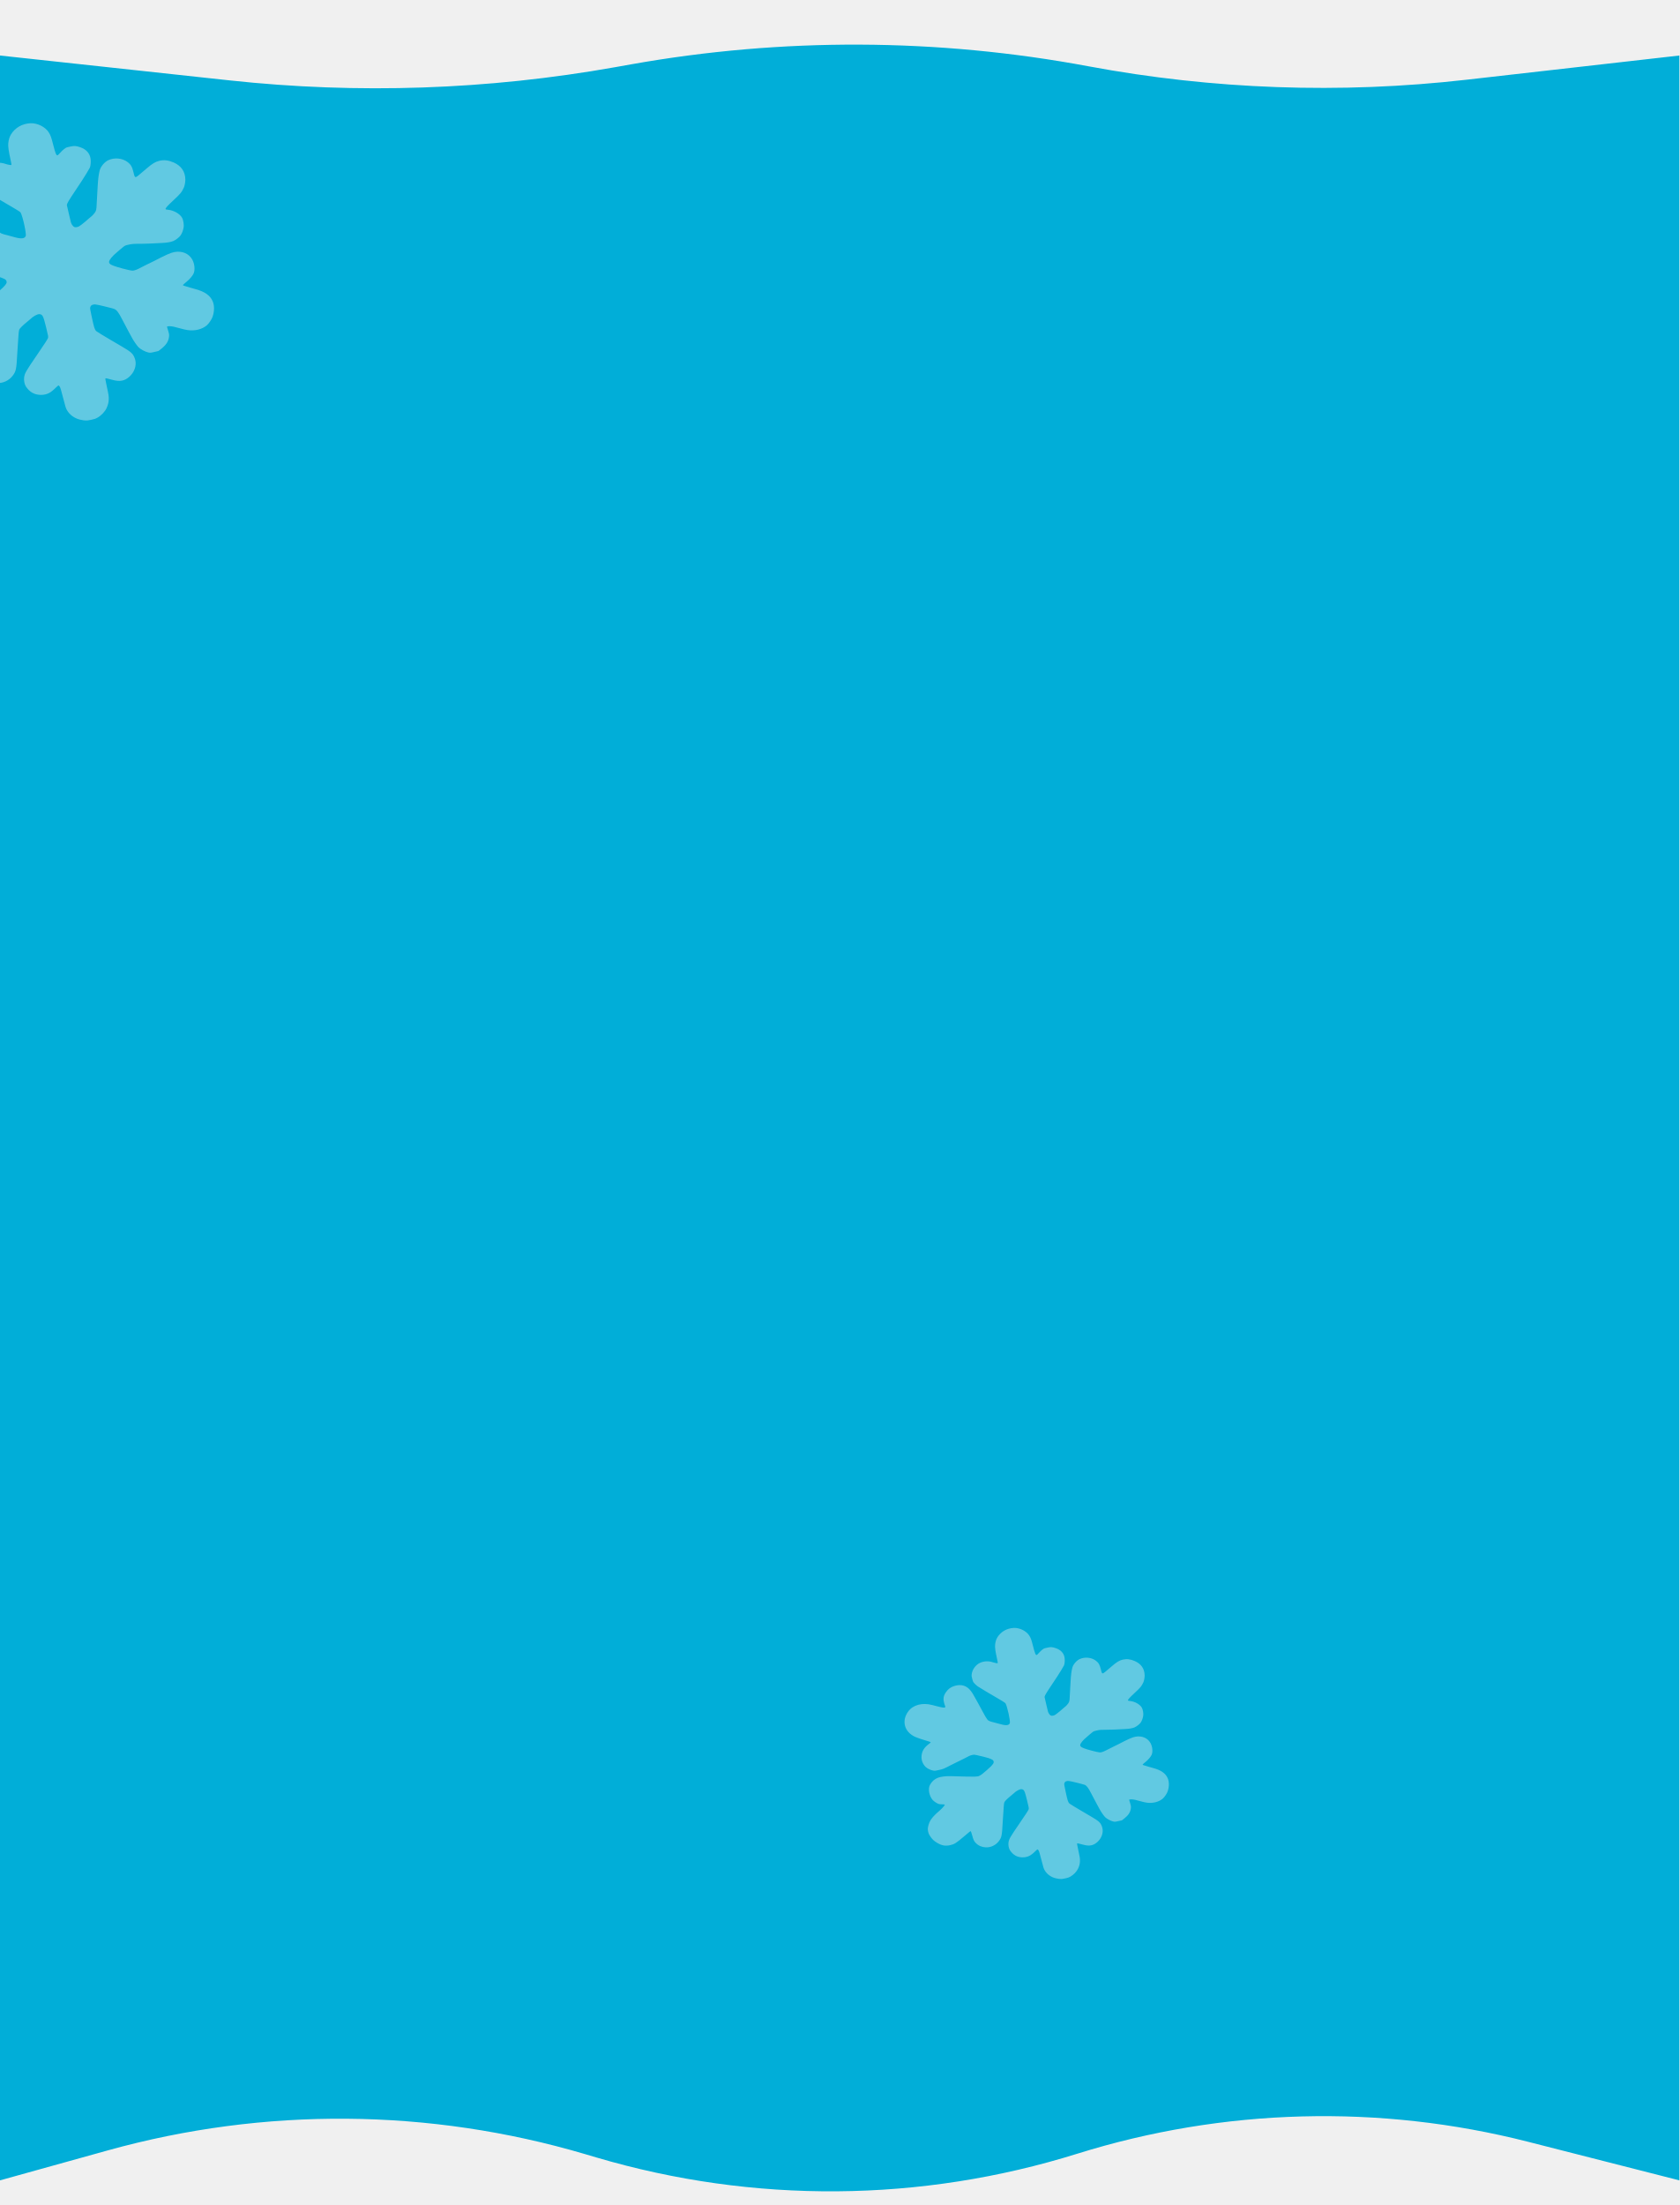
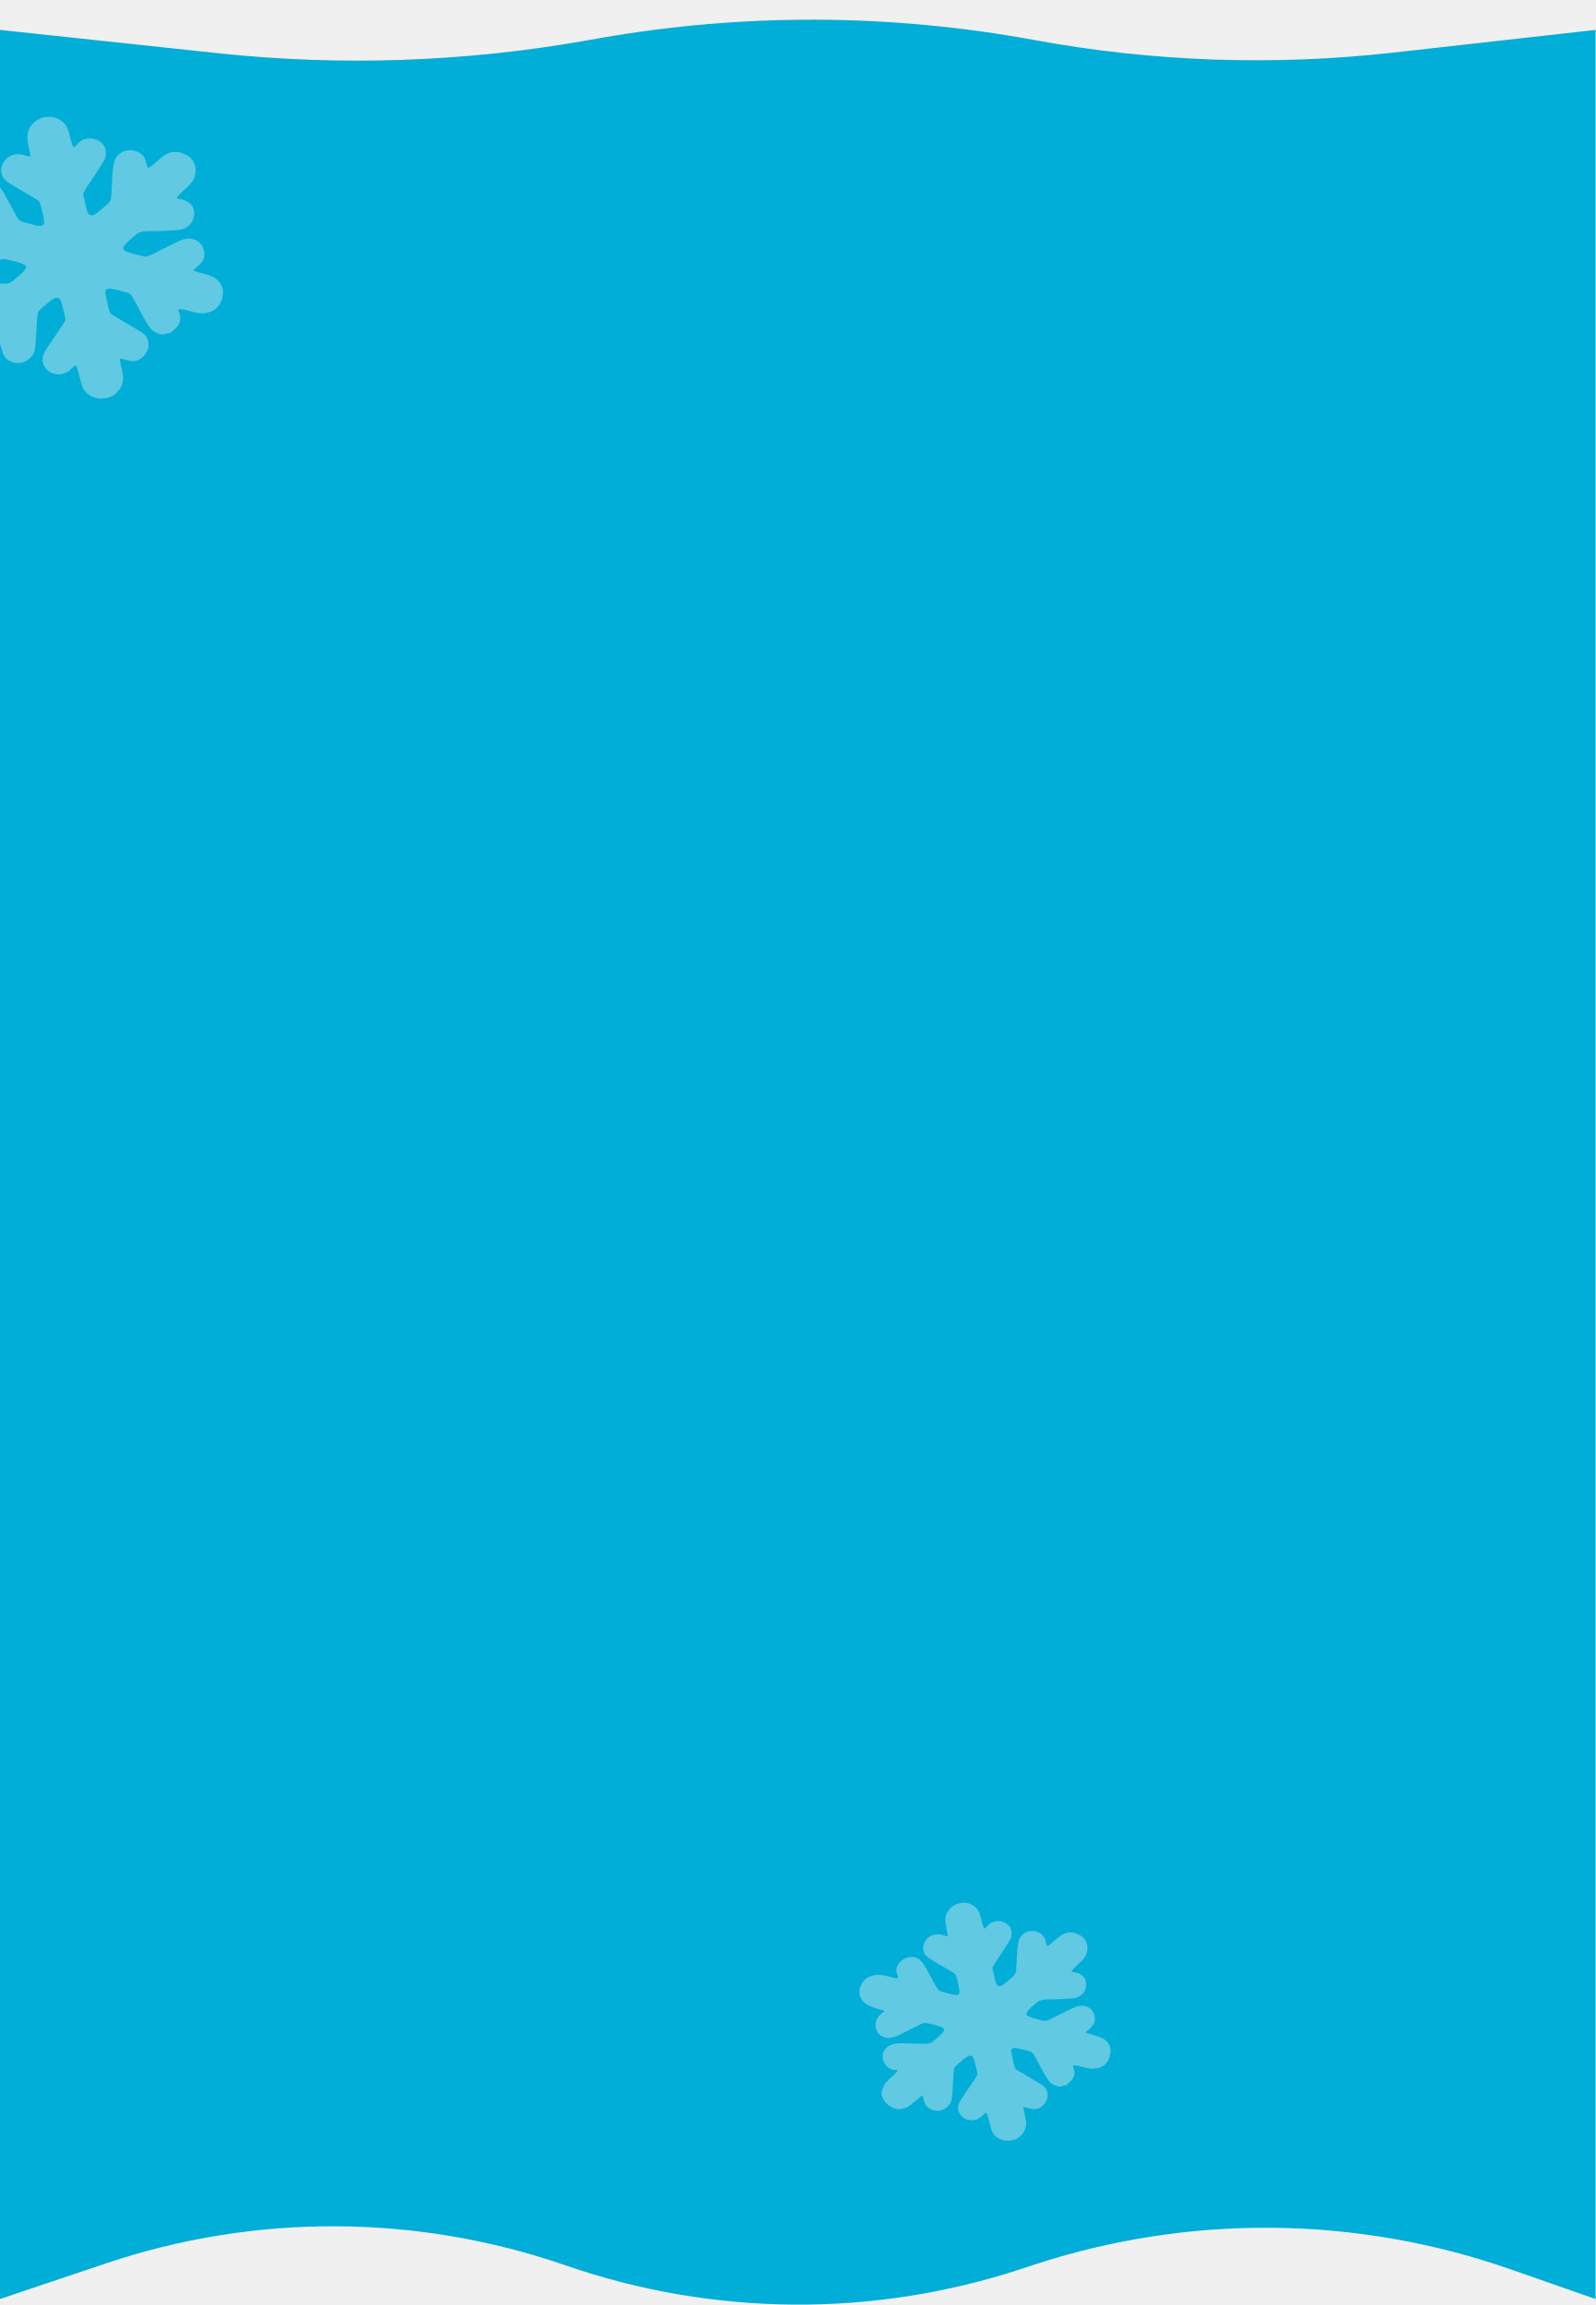
- <svg xmlns="http://www.w3.org/2000/svg" width="569" height="747" viewBox="0 0 569 747" fill="none">
-   <path d="M569 738.654V18.808L496.812 27.016C454.136 31.868 410.975 30.329 368.753 22.45C317.558 12.895 265.058 12.676 213.785 21.804L208.413 22.76C165.282 30.438 121.279 31.941 77.725 27.225L0 18.809V738.654L36.562 728.49C89.517 713.768 145.542 714.212 198.257 729.77L202.12 730.91C255.334 746.616 312.014 746.172 364.976 729.634C414.539 714.158 467.428 712.756 517.743 725.585L569 738.654Z" fill="#01AED8" />
-   <mask id="mask0_2143_3283" style="mask-type:alpha" maskUnits="userSpaceOnUse" x="306" y="551" width="91" height="86">
-     <path d="M359.772 636.56C359.077 636.579 358.436 636.5 357.636 636.301C356.057 635.907 354.718 634.924 353.966 633.618C353.615 633.015 353.543 632.781 352.856 630.113C352.283 627.869 352.071 627.183 351.895 626.895C351.765 626.691 351.605 626.52 351.548 626.516C351.48 626.505 351.142 626.78 350.801 627.125C350.45 627.464 350.16 627.745 350.142 627.749C350.124 627.753 349.936 627.908 349.733 628.083C348.83 628.866 347.655 629.27 346.352 629.229C344.559 629.168 343.263 628.417 342.195 626.828C341.813 626.25 341.574 625.069 341.69 624.266C341.864 623.018 342.143 622.523 345.383 617.792C347.546 614.635 348.436 613.26 348.518 612.965C348.622 612.561 348.616 612.494 347.994 609.949C347.184 606.619 346.978 606.199 346.068 606.129C345.462 606.085 344.229 606.77 343.396 607.614C343.289 607.716 342.852 608.091 342.417 608.432C341.315 609.32 340.434 610.201 340.285 610.572C340.212 610.744 340.128 611.358 340.091 611.937C339.979 613.784 339.905 614.897 339.844 615.619C339.811 616.006 339.752 616.857 339.722 617.503C339.489 621.907 339.369 622.486 338.43 623.726C337.393 625.109 335.679 625.929 333.991 625.836C332.644 625.77 331.508 625.276 330.613 624.365C330.019 623.756 329.805 623.304 329.401 621.807C329.178 620.986 328.986 620.425 328.911 620.381C328.782 620.307 328.782 620.307 326.541 622.213C323.964 624.402 323.335 624.794 321.932 625.095C320.309 625.453 319.096 625.236 317.517 624.307C316.433 623.672 315.812 623.07 315.087 621.965C314.719 621.409 314.618 621.164 314.482 620.565C314.298 619.752 314.319 619.35 314.575 618.342C314.922 616.995 315.556 616.014 317.028 614.575C317.247 614.353 317.448 614.169 317.475 614.163C317.501 614.157 317.945 613.772 318.462 613.301C319.504 612.349 320.249 611.446 320.078 611.347C320.022 611.308 319.633 611.275 319.221 611.264C318.811 611.262 318.284 611.2 318.057 611.139C317.519 610.985 316.425 610.266 316.012 609.798C314.821 608.444 314.377 606.032 315.074 604.709C315.685 603.543 316.637 602.689 317.787 602.256C318.723 601.906 320.386 601.685 321.716 601.721C322.232 601.734 322.802 601.743 322.977 601.737C323.153 601.732 323.556 601.745 323.869 601.769C324.436 601.804 325.635 601.835 326.867 601.85C327.229 601.846 327.922 601.862 328.409 601.872C329.796 601.912 330.96 601.873 331.359 601.783C331.775 601.689 332.621 601.187 333.081 600.754C333.25 600.595 333.414 600.454 333.44 600.448C333.529 600.428 334.94 599.177 335.621 598.522C335.966 598.193 336.348 597.744 336.491 597.513C336.696 597.182 336.723 597.055 336.652 596.743C336.587 596.455 336.504 596.336 336.242 596.162C335.934 595.956 334.597 595.438 334.447 595.472C334.411 595.48 334.303 595.453 334.217 595.403C334.06 595.327 332.985 595.061 330.963 594.603C330.1 594.41 330.006 594.405 329.35 594.554C328.96 594.642 328.495 594.808 328.288 594.924C328.084 595.048 327.566 595.311 327.139 595.52C326.711 595.73 326.075 596.046 325.732 596.219C325.391 596.399 324.637 596.769 324.057 597.047C323.478 597.325 322.723 597.694 322.382 597.875C319.673 599.274 319.673 599.274 318.213 599.613C316.904 599.918 316.814 599.929 316.225 599.838C315.394 599.707 314.258 599.17 313.695 598.658C312.636 597.681 312.092 596.224 312.241 594.783C312.407 593.131 313.157 591.96 314.826 590.736C315.129 590.512 315.359 590.296 315.346 590.238C315.333 590.181 315.116 590.083 314.858 590.012C313.609 589.681 310.729 588.719 310.042 588.4C308.233 587.566 306.972 586.15 306.606 584.533C306.238 582.906 306.606 581.364 307.709 579.819C309.339 577.56 312.517 576.711 315.941 577.645C316.347 577.752 316.931 577.905 317.227 577.976C317.524 578.055 318.126 578.204 318.558 578.305C318.993 578.414 319.533 578.498 319.766 578.498C320.332 578.49 320.391 578.382 320.169 577.811C319.914 577.178 319.697 576.217 319.685 575.632C319.665 574.843 319.917 574.103 320.501 573.272C321.252 572.187 322.123 571.549 323.367 571.164C325.693 570.456 327.574 571.032 328.971 572.883C329.449 573.517 329.558 573.708 330.37 575.156C330.61 575.603 331.034 576.362 331.31 576.843C332.126 578.307 332.714 579.383 333.047 580.033C333.551 581.024 334.17 582.075 334.521 582.514C334.888 582.983 335.239 583.137 336.777 583.514C337.269 583.627 338.024 583.836 338.464 583.97C340.74 584.646 341.799 584.596 342.144 583.775C342.401 583.139 341.272 577.99 340.659 577.006C340.561 576.864 339.732 576.327 338.416 575.571C336.019 574.197 331.647 571.586 331.254 571.287C330.771 570.922 330.5 570.672 330.078 570.206C329.692 569.776 329.652 569.681 329.412 568.786C329.185 567.948 329.167 567.745 329.229 567.195C329.398 565.638 330.568 564.018 331.999 563.348C333.354 562.713 334.948 562.638 336.354 563.131C336.923 563.339 337.962 563.527 338.055 563.445C338.101 563.4 338.004 562.809 337.794 561.881C337.258 559.473 337.067 558.092 337.157 557.216C337.271 556.155 337.53 555.327 337.948 554.663C339.152 552.742 341.166 551.604 343.527 551.501C345.474 551.423 347.685 552.511 348.691 554.036C349.249 554.894 349.435 555.387 350.036 557.755C350.631 560.098 350.901 560.753 351.246 560.675C351.344 560.653 351.681 560.335 351.983 559.982C352.285 559.629 352.806 559.131 353.132 558.884C353.718 558.432 353.736 558.428 354.792 558.198C356.032 557.917 356.485 557.944 357.684 558.346C359.436 558.925 360.488 560.077 360.702 561.643C360.828 562.487 360.729 563.692 360.499 564.201C360.354 564.545 358.866 566.98 358.281 567.855C355.647 571.766 354.222 573.988 354.081 574.391L353.912 574.879L354.515 577.505C355.099 580.084 355.121 580.139 355.451 580.608C355.881 581.236 356.188 581.357 356.87 581.202C357.293 581.098 357.502 580.99 358.127 580.503C358.54 580.185 359.05 579.768 359.261 579.59C359.48 579.403 359.9 579.04 360.194 578.775C360.499 578.516 360.913 578.163 361.126 577.994C361.328 577.819 361.685 577.419 361.91 577.1C362.346 576.475 362.385 576.276 362.465 574.41C362.481 573.984 362.524 573.309 362.548 572.924C362.599 572.161 362.648 571.226 362.736 569.6C362.835 567.61 363.034 566.019 363.33 564.942C363.633 563.855 364.728 562.562 365.773 562.075C367.542 561.252 369.778 561.463 371.281 562.59C372.247 563.321 372.616 563.963 373.003 565.593C373.265 566.708 373.37 566.926 373.634 566.901C373.899 566.875 374.27 566.584 376.779 564.419C378.359 563.051 379.237 562.525 380.384 562.248C381.755 561.929 382.98 562.074 384.498 562.732C386.649 563.679 387.782 565.313 387.828 567.573C387.837 568.27 387.643 569.385 387.417 569.868C386.753 571.296 386.513 571.592 384.421 573.542C382.629 575.208 382.065 575.845 382.183 576.077C382.219 576.155 382.497 576.231 382.875 576.257C384.473 576.405 386.222 577.382 386.865 578.497C387.259 579.167 387.484 580.575 387.322 581.381C387.162 582.237 386.868 582.994 386.492 583.554C386.116 584.114 385.126 584.882 384.371 585.208C383.736 585.49 382.453 585.703 381.224 585.748C380.715 585.76 379.915 585.803 379.439 585.841C378.964 585.88 378.236 585.915 377.828 585.921C377.417 585.919 376.901 585.941 376.672 585.958C376.445 585.984 375.778 585.997 375.19 585.991C373.084 585.985 372.571 586.023 371.57 586.25C370.66 586.464 370.566 586.503 370.081 586.871C369.794 587.083 369.34 587.462 369.062 587.715C368.784 587.968 368.388 588.317 368.168 588.496C366.924 589.503 365.993 590.654 366 591.179C366 591.508 366.096 591.641 366.505 591.929C367.011 592.272 369.184 592.945 371.451 593.46C372.56 593.709 372.702 593.72 373.216 593.604C373.526 593.534 374.059 593.336 374.399 593.155C376.685 591.981 377.153 591.746 377.569 591.566C377.823 591.456 378.394 591.18 378.827 590.953C382.232 589.172 383.68 588.533 384.71 588.352C386.911 587.957 388.859 588.786 389.819 590.52C390.468 591.702 390.643 593.381 390.226 594.416C389.945 595.11 389.101 596.112 388.119 596.913C387.027 597.808 386.997 597.841 387.373 597.98C387.527 598.04 387.817 598.13 388.004 598.174C388.192 598.226 388.711 598.377 389.152 598.518C389.592 598.652 390.33 598.865 390.794 598.984C393.405 599.697 394.925 600.777 395.639 602.412C396.163 603.614 396.17 605.21 395.648 606.813C395.404 607.584 394.547 608.858 393.927 609.369C392.547 610.511 390.424 611.008 388.374 610.669C387.947 610.593 387.548 610.519 387.486 610.49C387.432 610.459 386.939 610.338 386.398 610.21C385.859 610.09 385.303 609.94 385.163 609.894C384.546 609.679 383.392 609.518 382.981 609.593C382.55 609.665 382.55 609.665 382.624 609.907C383.244 611.951 383.233 611.902 383.145 612.664C382.977 613.98 382.283 615.026 380.791 616.167L380.134 616.679L378.982 616.939C377.841 617.206 377.824 617.21 377.149 617.069C376.368 616.909 374.936 616.137 374.434 615.603C373.893 615.026 373.008 613.75 372.487 612.763C372.208 612.23 371.812 611.508 371.61 611.148C371.168 610.35 370.441 608.987 369.736 607.601C368.732 605.635 368.191 604.929 367.472 604.634C367.286 604.555 366.651 604.38 366.051 604.239C365.46 604.097 364.81 603.942 364.62 603.881C364.429 603.821 363.751 603.663 363.116 603.531C362.148 603.327 361.881 603.301 361.483 603.391C360.967 603.499 360.766 603.683 360.601 604.186C360.525 604.428 360.601 604.843 361.093 607.14C361.699 609.981 361.884 610.553 362.348 611C362.481 611.134 364.468 612.342 366.743 613.674C371.679 616.555 372.006 616.766 372.668 617.513C373.019 617.909 373.362 618.643 373.522 619.349C373.875 620.953 373.196 622.807 371.799 624.039C370.444 625.252 369.077 625.509 367.032 624.945C365.621 624.556 365.073 624.439 364.967 624.506C364.886 624.559 364.967 625.041 365.335 626.745C365.874 629.213 365.945 629.646 365.901 630.606C365.875 631.397 365.677 632.167 365.29 633.006C364.822 634.027 363.747 635.159 362.679 635.747C362.133 636.051 361.875 636.144 360.996 636.335C360.427 636.455 359.875 636.563 359.772 636.56Z" fill="#8A8F92" />
-   </mask>
-   <g mask="url(#mask0_2143_3283)">
-     <rect x="274" y="556" width="217.226" height="187.369" transform="rotate(-12.7534 274 556)" fill="#61C9E2" />
+ <svg xmlns="http://www.w3.org/2000/svg" width="569" height="822" viewBox="0 0 569 822" fill="none">
+   <g clip-path="url(#clip0_4016_1062)">
+     <path d="M569 819.871V10.665L496.796 18.765C454.124 23.553 410.981 22.034 368.752 14.257C317.547 4.828 265.07 4.612 213.79 13.62L208.414 14.564C165.277 22.141 121.29 23.624 77.74 18.971L0 10.665V819.871L37.727 807.181C90.981 789.267 148.672 789.518 201.768 807.893C254.444 826.123 311.655 826.518 364.577 809.017L368.109 807.849C423.597 789.499 483.595 790.009 538.763 809.299L569 819.871Z" fill="#01AED8" />
+     <mask id="mask0_4016_1062" style="mask-type:alpha" maskUnits="userSpaceOnUse" x="306" y="678" width="91" height="86">
+       <path d="M359.797 763.462C359.103 763.481 358.461 763.401 357.662 763.202C356.084 762.808 354.744 761.826 353.991 760.521C353.641 759.919 353.569 759.686 352.88 757.022C352.305 754.782 352.094 754.097 351.917 753.809C351.787 753.606 351.627 753.435 351.57 753.43C351.502 753.42 351.165 753.694 350.824 754.038C350.473 754.376 350.183 754.657 350.165 754.661C350.148 754.665 349.959 754.819 349.757 754.994C348.855 755.775 347.681 756.177 346.378 756.135C344.586 756.073 343.29 755.323 342.222 753.736C341.839 753.158 341.599 751.98 341.715 751.178C341.888 749.933 342.166 749.439 345.402 744.719C347.562 741.569 348.45 740.196 348.532 739.902C348.636 739.499 348.63 739.432 348.006 736.892C347.195 733.567 346.988 733.148 346.078 733.077C345.473 733.033 344.241 733.715 343.409 734.558C343.302 734.66 342.866 735.034 342.431 735.373C341.33 736.259 340.45 737.138 340.301 737.508C340.229 737.68 340.145 738.293 340.108 738.87C339.997 740.714 339.924 741.825 339.864 742.545C339.831 742.932 339.773 743.781 339.743 744.426C339.513 748.821 339.394 749.4 338.456 750.637C337.42 752.017 335.707 752.834 334.02 752.74C332.674 752.673 331.538 752.179 330.643 751.269C330.049 750.662 329.834 750.21 329.43 748.715C329.206 747.895 329.014 747.335 328.939 747.292C328.81 747.217 328.81 747.217 326.571 749.118C323.997 751.302 323.369 751.693 321.967 751.992C320.345 752.349 319.132 752.131 317.553 751.203C316.469 750.568 315.848 749.966 315.123 748.863C314.755 748.308 314.653 748.064 314.517 747.465C314.332 746.654 314.353 746.252 314.608 745.247C314.954 743.902 315.587 742.923 317.057 741.488C317.277 741.267 317.477 741.084 317.504 741.078C317.53 741.072 317.973 740.687 318.49 740.217C319.53 739.268 320.275 738.367 320.103 738.268C320.048 738.229 319.659 738.196 319.247 738.185C318.837 738.183 318.311 738.12 318.083 738.059C317.545 737.905 316.451 737.186 316.038 736.719C314.847 735.367 314.402 732.959 315.098 731.639C315.708 730.476 316.659 729.623 317.808 729.192C318.743 728.843 320.405 728.624 321.735 728.66C322.25 728.674 322.82 728.683 322.995 728.678C323.171 728.673 323.574 728.686 323.887 728.71C324.453 728.746 325.652 728.778 326.883 728.793C327.245 728.789 327.938 728.805 328.424 728.816C329.811 728.857 330.975 728.819 331.373 728.729C331.789 728.635 332.634 728.135 333.094 727.703C333.263 727.545 333.426 727.404 333.453 727.398C333.541 727.379 334.951 726.13 335.631 725.477C335.975 725.149 336.357 724.701 336.5 724.471C336.704 724.14 336.732 724.013 336.661 723.702C336.595 723.415 336.513 723.296 336.25 723.122C335.942 722.916 334.606 722.398 334.455 722.432C334.42 722.44 334.311 722.413 334.225 722.363C334.068 722.287 332.993 722.02 330.972 721.562C330.109 721.369 330.015 721.364 329.36 721.512C328.971 721.6 328.506 721.765 328.299 721.88C328.095 722.004 327.578 722.267 327.15 722.475C326.723 722.684 326.088 722.999 325.745 723.171C325.405 723.351 324.651 723.72 324.072 723.997C323.492 724.274 322.739 724.642 322.398 724.822C319.691 726.217 319.691 726.217 318.232 726.554C316.923 726.857 316.833 726.869 316.245 726.778C315.414 726.646 314.278 726.109 313.715 725.598C312.656 724.622 312.111 723.167 312.259 721.729C312.424 720.08 313.172 718.911 314.84 717.691C315.143 717.467 315.373 717.252 315.36 717.194C315.347 717.137 315.129 717.04 314.871 716.968C313.623 716.638 310.743 715.675 310.056 715.356C308.248 714.522 306.986 713.109 306.619 711.493C306.25 709.87 306.617 708.331 307.718 706.79C309.346 704.535 312.523 703.69 315.946 704.625C316.352 704.732 316.936 704.885 317.231 704.956C317.528 705.035 318.13 705.184 318.562 705.285C318.996 705.394 319.537 705.479 319.769 705.478C320.335 705.471 320.395 705.363 320.172 704.793C319.917 704.161 319.699 703.202 319.687 702.618C319.666 701.83 319.917 701.092 320.501 700.263C321.25 699.18 322.12 698.545 323.364 698.161C325.688 697.456 327.569 698.032 328.966 699.88C329.445 700.514 329.554 700.705 330.366 702.151C330.607 702.596 331.031 703.354 331.307 703.835C332.124 705.297 332.712 706.371 333.046 707.02C333.55 708.009 334.17 709.059 334.521 709.497C334.888 709.966 335.239 710.12 336.777 710.497C337.268 710.611 338.023 710.82 338.462 710.953C340.738 711.63 341.797 711.581 342.141 710.762C342.397 710.127 341.266 704.986 340.652 704.004C340.554 703.862 339.725 703.325 338.409 702.57C336.012 701.197 331.641 698.588 331.247 698.289C330.764 697.924 330.493 697.674 330.071 697.209C329.685 696.779 329.645 696.685 329.405 695.791C329.177 694.954 329.159 694.752 329.22 694.203C329.388 692.649 330.556 691.032 331.987 690.365C333.341 689.732 334.934 689.658 336.34 690.151C336.908 690.359 337.947 690.547 338.04 690.466C338.086 690.421 337.989 689.831 337.778 688.905C337.241 686.5 337.048 685.121 337.138 684.248C337.251 683.188 337.51 682.363 337.927 681.7C339.129 679.783 341.142 678.648 343.501 678.547C345.448 678.471 347.658 679.558 348.665 681.081C349.223 681.938 349.409 682.43 350.012 684.794C350.608 687.133 350.878 687.788 351.223 687.71C351.321 687.688 351.658 687.371 351.96 687.018C352.261 686.666 352.781 686.17 353.107 685.924C353.693 685.473 353.711 685.469 354.766 685.24C356.005 684.96 356.458 684.988 357.657 685.39C359.408 685.969 360.46 687.119 360.676 688.683C360.802 689.525 360.704 690.728 360.475 691.236C360.329 691.579 358.844 694.008 358.26 694.881C355.63 698.784 354.207 701.001 354.066 701.403L353.897 701.889L354.503 704.511C355.088 707.086 355.11 707.141 355.44 707.61C355.871 708.236 356.177 708.357 356.859 708.203C357.282 708.099 357.49 707.992 358.115 707.507C358.527 707.19 359.037 706.773 359.248 706.596C359.466 706.409 359.886 706.047 360.18 705.783C360.484 705.525 360.897 705.173 361.11 705.004C361.312 704.829 361.668 704.43 361.894 704.112C362.329 703.488 362.368 703.29 362.447 701.428C362.462 701.002 362.504 700.329 362.529 699.944C362.579 699.183 362.627 698.25 362.714 696.627C362.812 694.64 363.009 693.052 363.305 691.977C363.607 690.892 364.701 689.603 365.744 689.118C367.512 688.297 369.747 688.508 371.25 689.635C372.216 690.365 372.585 691.006 372.974 692.634C373.236 693.747 373.342 693.964 373.606 693.939C373.87 693.914 374.241 693.624 376.747 691.465C378.326 690.1 379.202 689.575 380.349 689.299C381.72 688.982 382.944 689.128 384.462 689.786C386.612 690.732 387.746 692.364 387.794 694.62C387.803 695.316 387.609 696.429 387.384 696.911C386.721 698.336 386.481 698.631 384.392 700.576C382.602 702.238 382.039 702.873 382.157 703.105C382.193 703.183 382.471 703.258 382.849 703.285C384.446 703.434 386.194 704.41 386.838 705.523C387.232 706.193 387.459 707.599 387.297 708.402C387.138 709.257 386.844 710.013 386.469 710.571C386.093 711.13 385.104 711.896 384.35 712.221C383.716 712.502 382.433 712.713 381.205 712.757C380.696 712.769 379.896 712.811 379.421 712.849C378.946 712.887 378.218 712.922 377.81 712.928C377.4 712.925 376.884 712.947 376.655 712.964C376.428 712.989 375.761 713.002 375.174 712.996C373.068 712.988 372.556 713.026 371.556 713.251C370.646 713.465 370.552 713.504 370.068 713.871C369.781 714.082 369.327 714.461 369.049 714.713C368.772 714.965 368.376 715.313 368.156 715.491C366.914 716.495 365.984 717.645 365.992 718.169C365.992 718.496 366.087 718.63 366.497 718.917C367.003 719.259 369.175 719.933 371.442 720.448C372.55 720.698 372.692 720.709 373.206 720.594C373.516 720.524 374.048 720.326 374.388 720.146C376.672 718.976 377.14 718.742 377.555 718.562C377.81 718.453 378.38 718.178 378.812 717.951C382.215 716.176 383.662 715.539 384.691 715.359C386.891 714.967 388.838 715.795 389.799 717.526C390.449 718.707 390.625 720.383 390.209 721.416C389.929 722.108 389.086 723.108 388.104 723.907C387.013 724.799 386.984 724.832 387.36 724.971C387.513 725.032 387.803 725.121 387.99 725.165C388.179 725.218 388.697 725.368 389.138 725.51C389.578 725.643 390.315 725.857 390.78 725.976C393.389 726.689 394.91 727.769 395.625 729.4C396.149 730.601 396.157 732.194 395.637 733.793C395.393 734.564 394.537 735.834 393.918 736.344C392.539 737.482 390.418 737.978 388.368 737.638C387.941 737.562 387.543 737.488 387.481 737.459C387.427 737.428 386.934 737.306 386.393 737.178C385.854 737.058 385.299 736.908 385.158 736.862C384.542 736.647 383.388 736.485 382.977 736.561C382.547 736.632 382.547 736.632 382.62 736.874C383.242 738.914 383.231 738.865 383.143 739.626C382.977 740.939 382.283 741.983 380.792 743.121L380.136 743.631L378.985 743.89C377.845 744.156 377.827 744.16 377.153 744.019C376.372 743.858 374.941 743.086 374.438 742.553C373.897 741.977 373.012 740.703 372.49 739.717C372.211 739.185 371.815 738.464 371.612 738.105C371.17 737.308 370.442 735.947 369.737 734.563C368.732 732.6 368.19 731.895 367.472 731.6C367.286 731.521 366.651 731.345 366.051 731.205C365.46 731.062 364.811 730.907 364.62 730.846C364.43 730.786 363.752 730.628 363.117 730.495C362.149 730.291 361.883 730.265 361.484 730.355C360.969 730.462 360.769 730.645 360.604 731.148C360.528 731.389 360.604 731.803 361.097 734.097C361.705 736.933 361.89 737.503 362.355 737.95C362.487 738.084 364.474 739.291 366.75 740.623C371.685 743.501 372.012 743.712 372.675 744.459C373.025 744.854 373.368 745.587 373.529 746.292C373.883 747.893 373.206 749.744 371.81 750.972C370.456 752.182 369.091 752.438 367.046 751.873C365.636 751.484 365.088 751.366 364.982 751.433C364.901 751.486 364.982 751.968 365.35 753.669C365.892 756.133 365.962 756.565 365.919 757.523C365.894 758.313 365.697 759.081 365.31 759.918C364.844 760.937 363.77 762.067 362.702 762.652C362.157 762.956 361.899 763.049 361.021 763.238C360.452 763.357 359.9 763.465 359.797 763.462Z" fill="#8A8F92" />
+     </mask>
+     <g mask="url(#mask0_4016_1062)">
+       <rect x="274" y="682.9" width="217.226" height="187.369" transform="rotate(-12.7534 274 682.9)" fill="#61C9E2" />
+     </g>
+     <mask id="mask1_4016_1062" style="mask-type:alpha" maskUnits="userSpaceOnUse" x="-27" y="41" width="107" height="102">
+       <path d="M36.61 142.165C35.789 142.187 35.029 142.093 34.083 141.857C32.214 141.39 30.628 140.227 29.737 138.683C29.322 137.971 29.237 137.694 28.421 134.541C27.741 131.888 27.49 131.077 27.281 130.737C27.127 130.496 26.938 130.294 26.87 130.288C26.79 130.276 26.39 130.601 25.987 131.008C25.571 131.408 25.228 131.74 25.207 131.745C25.186 131.75 24.963 131.932 24.724 132.139C23.656 133.064 22.266 133.54 20.723 133.49C18.602 133.417 17.067 132.528 15.803 130.65C15.35 129.966 15.066 128.571 15.203 127.622C15.407 126.147 15.737 125.563 19.568 119.975C22.125 116.245 23.177 114.621 23.274 114.272C23.397 113.795 23.39 113.715 22.651 110.708C21.69 106.772 21.445 106.276 20.369 106.192C19.651 106.139 18.194 106.948 17.208 107.945C17.082 108.066 16.565 108.508 16.051 108.91C14.747 109.959 13.705 111 13.529 111.438C13.443 111.641 13.344 112.367 13.301 113.05C13.169 115.233 13.082 116.549 13.012 117.401C12.973 117.859 12.904 118.865 12.868 119.628C12.597 124.832 12.455 125.517 11.344 126.981C10.118 128.615 8.09 129.582 6.093 129.471C4.499 129.391 3.155 128.807 2.094 127.729C1.391 127.01 1.137 126.476 0.658 124.706C0.393 123.735 0.165 123.072 0.077 123.021C-0.076 122.933 -0.076 122.933 -2.726 125.183C-5.774 127.768 -6.517 128.232 -8.178 128.585C-10.098 129.008 -11.534 128.75 -13.403 127.651C-14.687 126.899 -15.421 126.187 -16.28 124.881C-16.716 124.224 -16.837 123.935 -16.998 123.226C-17.216 122.265 -17.192 121.79 -16.89 120.6C-16.48 119.007 -15.73 117.849 -13.99 116.15C-13.73 115.888 -13.493 115.671 -13.461 115.664C-13.43 115.657 -12.905 115.202 -12.294 114.645C-11.062 113.521 -10.18 112.455 -10.383 112.337C-10.449 112.291 -10.91 112.252 -11.397 112.239C-11.883 112.236 -12.505 112.162 -12.775 112.091C-13.412 111.908 -14.707 111.057 -15.196 110.504C-16.607 108.903 -17.133 106.052 -16.31 104.489C-15.587 103.112 -14.461 102.103 -13.101 101.592C-11.994 101.18 -10.026 100.92 -8.452 100.963C-7.842 100.979 -7.168 100.99 -6.96 100.984C-6.752 100.978 -6.274 100.993 -5.904 101.021C-5.234 101.064 -3.815 101.102 -2.356 101.12C-1.928 101.115 -1.108 101.134 -0.532 101.147C1.109 101.196 2.487 101.151 2.959 101.044C3.451 100.933 4.451 100.341 4.996 99.83C5.196 99.642 5.39 99.476 5.421 99.469C5.526 99.445 7.195 97.967 8 97.194C8.408 96.806 8.86 96.275 9.029 96.003C9.271 95.611 9.303 95.461 9.219 95.093C9.142 94.753 9.044 94.612 8.733 94.406C8.368 94.162 6.786 93.549 6.608 93.589C6.566 93.599 6.437 93.566 6.336 93.508C6.15 93.417 4.877 93.102 2.484 92.559C1.463 92.33 1.351 92.325 0.576 92.5C0.115 92.603 -0.436 92.799 -0.68 92.936C-0.922 93.082 -1.535 93.394 -2.04 93.64C-2.546 93.887 -3.299 94.261 -3.704 94.464C-4.107 94.678 -5 95.113 -5.685 95.441C-6.371 95.769 -7.263 96.205 -7.667 96.419C-10.872 98.07 -10.872 98.07 -12.599 98.469C-14.148 98.828 -14.255 98.842 -14.952 98.734C-15.935 98.578 -17.28 97.942 -17.946 97.338C-19.201 96.181 -19.846 94.459 -19.671 92.757C-19.476 90.804 -18.589 89.421 -16.615 87.976C-16.256 87.712 -15.984 87.456 -15.999 87.388C-16.015 87.32 -16.272 87.205 -16.578 87.121C-18.055 86.729 -21.465 85.59 -22.278 85.212C-24.419 84.225 -25.913 82.551 -26.347 80.639C-26.784 78.717 -26.35 76.894 -25.046 75.07C-23.119 72.401 -19.358 71.4 -15.305 72.507C-14.825 72.633 -14.134 72.814 -13.784 72.899C-13.432 72.993 -12.72 73.169 -12.208 73.289C-11.694 73.418 -11.054 73.518 -10.779 73.517C-10.109 73.509 -10.039 73.381 -10.302 72.706C-10.604 71.958 -10.863 70.822 -10.877 70.131C-10.901 69.198 -10.604 68.325 -9.913 67.343C-9.025 66.061 -7.995 65.308 -6.523 64.854C-3.771 64.02 -1.545 64.702 0.109 66.89C0.676 67.64 0.805 67.866 1.767 69.578C2.052 70.105 2.553 71.002 2.881 71.572C3.848 73.303 4.544 74.574 4.939 75.342C5.536 76.514 6.27 77.757 6.686 78.275C7.12 78.831 7.536 79.012 9.356 79.459C9.938 79.594 10.831 79.841 11.352 79.999C14.046 80.8 15.3 80.742 15.708 79.773C16.01 79.021 14.671 72.935 13.944 71.772C13.829 71.604 12.847 70.968 11.289 70.075C8.451 68.449 3.276 65.36 2.81 65.006C2.238 64.573 1.917 64.278 1.418 63.728C0.96 63.218 0.913 63.107 0.628 62.048C0.359 61.058 0.338 60.818 0.41 60.169C0.609 58.328 1.992 56.414 3.685 55.625C5.289 54.876 7.175 54.787 8.839 55.371C9.512 55.618 10.742 55.84 10.852 55.744C10.906 55.691 10.791 54.993 10.542 53.896C9.906 51.049 9.678 49.417 9.784 48.383C9.918 47.128 10.225 46.151 10.718 45.366C12.142 43.096 14.524 41.753 17.318 41.634C19.622 41.543 22.239 42.831 23.431 44.633C24.091 45.648 24.312 46.231 25.025 49.029C25.732 51.799 26.051 52.574 26.46 52.481C26.575 52.456 26.975 52.08 27.332 51.663C27.689 51.245 28.304 50.658 28.69 50.367C29.384 49.833 29.404 49.828 30.654 49.557C32.121 49.226 32.657 49.258 34.077 49.734C36.15 50.42 37.396 51.782 37.651 53.633C37.8 54.63 37.684 56.054 37.413 56.656C37.241 57.062 35.481 59.938 34.791 60.971C31.677 65.592 29.992 68.216 29.825 68.693L29.626 69.268L30.342 72.372C31.035 75.42 31.061 75.486 31.451 76.041C31.962 76.783 32.325 76.925 33.132 76.744C33.633 76.621 33.879 76.493 34.619 75.919C35.106 75.543 35.71 75.05 35.96 74.841C36.218 74.619 36.716 74.191 37.063 73.878C37.424 73.572 37.913 73.156 38.165 72.956C38.404 72.749 38.826 72.276 39.093 71.9C39.608 71.161 39.654 70.927 39.748 68.722C39.765 68.218 39.816 67.421 39.844 66.965C39.904 66.064 39.961 64.959 40.064 63.038C40.179 60.685 40.413 58.806 40.763 57.533C41.121 56.249 42.416 54.722 43.651 54.148C45.744 53.176 48.39 53.427 50.17 54.76C51.314 55.625 51.751 56.384 52.211 58.311C52.521 59.629 52.646 59.886 52.959 59.856C53.271 59.827 53.711 59.483 56.678 56.926C58.547 55.311 59.584 54.69 60.943 54.363C62.565 53.987 64.014 54.16 65.811 54.939C68.357 56.059 69.7 57.992 69.756 60.663C69.767 61.487 69.538 62.804 69.271 63.374C68.486 65.061 68.202 65.411 65.729 67.713C63.609 69.681 62.943 70.433 63.082 70.708C63.125 70.8 63.454 70.889 63.902 70.921C65.793 71.097 67.862 72.253 68.625 73.571C69.091 74.364 69.359 76.028 69.168 76.979C68.979 77.991 68.632 78.886 68.187 79.547C67.743 80.209 66.572 81.115 65.678 81.5C64.928 81.833 63.409 82.083 61.956 82.135C61.353 82.149 60.406 82.199 59.843 82.244C59.281 82.289 58.419 82.33 57.936 82.337C57.451 82.334 56.84 82.36 56.569 82.38C56.3 82.41 55.51 82.425 54.815 82.418C52.322 82.408 51.716 82.453 50.532 82.72C49.454 82.973 49.343 83.019 48.77 83.454C48.43 83.704 47.893 84.151 47.564 84.45C47.236 84.749 46.767 85.16 46.507 85.372C45.036 86.561 43.935 87.921 43.944 88.542C43.944 88.929 44.057 89.088 44.542 89.427C45.141 89.833 47.713 90.631 50.397 91.24C51.709 91.537 51.877 91.55 52.485 91.413C52.852 91.33 53.482 91.096 53.885 90.883C56.589 89.498 57.143 89.22 57.635 89.007C57.936 88.878 58.611 88.552 59.123 88.284C63.151 86.182 64.864 85.429 66.082 85.215C68.687 84.751 70.992 85.731 72.13 87.781C72.9 89.179 73.108 91.163 72.615 92.386C72.283 93.206 71.286 94.39 70.123 95.335C68.832 96.392 68.797 96.43 69.242 96.595C69.423 96.667 69.767 96.773 69.988 96.825C70.212 96.887 70.825 97.065 71.348 97.233C71.869 97.391 72.741 97.643 73.291 97.785C76.381 98.629 78.181 99.907 79.027 101.839C79.648 103.26 79.658 105.146 79.042 107.04C78.753 107.952 77.74 109.456 77.007 110.06C75.374 111.407 72.863 111.994 70.436 111.592C69.931 111.502 69.459 111.414 69.385 111.38C69.322 111.343 68.738 111.199 68.098 111.047C67.46 110.905 66.802 110.727 66.635 110.673C65.906 110.419 64.54 110.227 64.053 110.316C63.544 110.4 63.544 110.4 63.631 110.687C64.367 113.102 64.354 113.044 64.25 113.945C64.053 115.5 63.232 116.736 61.467 118.083L60.69 118.686L59.327 118.994C57.977 119.308 57.957 119.313 57.158 119.146C56.234 118.956 54.539 118.042 53.944 117.411C53.304 116.729 52.256 115.22 51.638 114.053C51.307 113.423 50.838 112.57 50.598 112.144C50.075 111.201 49.213 109.589 48.378 107.951C47.189 105.627 46.547 104.792 45.697 104.443C45.477 104.349 44.725 104.141 44.015 103.975C43.315 103.806 42.546 103.622 42.321 103.551C42.095 103.479 41.293 103.293 40.541 103.135C39.395 102.894 39.08 102.863 38.608 102.969C37.998 103.096 37.761 103.313 37.565 103.908C37.476 104.194 37.565 104.684 38.15 107.399C38.869 110.757 39.088 111.432 39.638 111.961C39.795 112.12 42.148 113.549 44.842 115.126C50.684 118.533 51.071 118.783 51.856 119.667C52.271 120.135 52.678 121.002 52.867 121.837C53.287 123.732 52.485 125.923 50.833 127.378C49.23 128.81 47.613 129.113 45.192 128.445C43.523 127.984 42.874 127.845 42.749 127.924C42.653 127.986 42.749 128.557 43.185 130.571C43.826 133.487 43.909 133.999 43.859 135.133C43.829 136.068 43.595 136.978 43.137 137.969C42.585 139.175 41.313 140.513 40.05 141.206C39.404 141.566 39.099 141.675 38.059 141.9C37.386 142.041 36.732 142.168 36.61 142.165Z" fill="#8A8F92" />
+     </mask>
+     <g mask="url(#mask1_4016_1062)">
+       <rect x="-65" y="47" width="257.175" height="221.828" transform="rotate(-12.7534 -65 47)" fill="#61C9E2" />
+     </g>
  </g>
-   <mask id="mask1_2143_3283" style="mask-type:alpha" maskUnits="userSpaceOnUse" x="-34" y="41" width="107" height="102">
-     <path d="M29.58 142.456C28.759 142.479 27.999 142.385 27.052 142.149C25.183 141.683 23.597 140.519 22.706 138.973C22.291 138.259 22.207 137.982 21.393 134.824C20.714 132.167 20.464 131.354 20.255 131.013C20.101 130.772 19.912 130.57 19.844 130.565C19.764 130.552 19.364 130.878 18.96 131.286C18.544 131.687 18.2 132.02 18.179 132.025C18.158 132.03 17.935 132.213 17.696 132.421C16.627 133.347 15.236 133.826 13.692 133.776C11.57 133.705 10.035 132.815 8.772 130.934C8.319 130.25 8.036 128.852 8.173 127.901C8.379 126.424 8.709 125.838 12.546 120.237C15.106 116.499 16.16 114.871 16.257 114.521C16.381 114.044 16.373 113.964 15.637 110.952C14.678 107.008 14.433 106.512 13.356 106.429C12.639 106.376 11.18 107.187 10.193 108.187C10.066 108.308 9.549 108.752 9.034 109.155C7.729 110.206 6.686 111.25 6.51 111.688C6.424 111.892 6.324 112.62 6.28 113.304C6.147 115.491 6.06 116.809 5.988 117.663C5.949 118.122 5.879 119.129 5.843 119.894C5.568 125.108 5.425 125.794 4.314 127.262C3.086 128.9 1.056 129.87 -0.942 129.76C-2.536 129.681 -3.881 129.096 -4.941 128.018C-5.644 127.298 -5.898 126.762 -6.376 124.99C-6.64 124.017 -6.868 123.353 -6.956 123.302C-7.109 123.214 -7.109 123.214 -9.762 125.47C-12.813 128.062 -13.557 128.527 -15.218 128.882C-17.14 129.307 -18.576 129.049 -20.445 127.95C-21.729 127.198 -22.463 126.485 -23.322 125.176C-23.757 124.519 -23.878 124.229 -24.039 123.519C-24.257 122.557 -24.232 122.081 -23.929 120.888C-23.518 119.293 -22.767 118.131 -21.025 116.428C-20.765 116.165 -20.527 115.948 -20.496 115.941C-20.464 115.934 -19.939 115.477 -19.327 114.92C-18.093 113.792 -17.211 112.724 -17.414 112.606C-17.48 112.56 -17.94 112.521 -18.428 112.509C-18.914 112.506 -19.537 112.432 -19.807 112.361C-20.443 112.178 -21.738 111.326 -22.228 110.772C-23.638 109.17 -24.163 106.314 -23.338 104.748C-22.614 103.367 -21.487 102.356 -20.126 101.843C-19.018 101.429 -17.049 101.167 -15.473 101.21C-14.864 101.225 -14.189 101.236 -13.981 101.229C-13.773 101.223 -13.295 101.238 -12.925 101.266C-12.254 101.309 -10.835 101.345 -9.376 101.363C-8.947 101.358 -8.127 101.376 -7.551 101.389C-5.908 101.436 -4.53 101.39 -4.058 101.283C-3.565 101.172 -2.564 100.577 -2.019 100.065C-1.819 99.877 -1.625 99.71 -1.593 99.703C-1.489 99.68 0.182 98.198 0.988 97.422C1.396 97.034 1.849 96.502 2.019 96.228C2.261 95.836 2.293 95.686 2.209 95.316C2.132 94.976 2.034 94.835 1.723 94.629C1.359 94.384 -0.224 93.772 -0.402 93.812C-0.444 93.822 -0.573 93.789 -0.674 93.731C-0.86 93.64 -2.133 93.325 -4.527 92.783C-5.549 92.554 -5.66 92.549 -6.436 92.725C-6.898 92.829 -7.448 93.025 -7.693 93.162C-7.935 93.309 -8.548 93.622 -9.054 93.869C-9.561 94.117 -10.313 94.491 -10.719 94.696C-11.123 94.91 -12.016 95.347 -12.702 95.676C-13.388 96.005 -14.282 96.442 -14.685 96.656C-17.893 98.313 -17.893 98.313 -19.621 98.714C-21.171 99.075 -21.278 99.089 -21.975 98.981C-22.958 98.825 -24.304 98.189 -24.97 97.584C-26.224 96.427 -26.868 94.702 -26.692 92.996C-26.495 91.04 -25.608 89.653 -23.631 88.204C-23.273 87.939 -23 87.683 -23.015 87.615C-23.031 87.547 -23.288 87.432 -23.594 87.347C-25.072 86.956 -28.482 85.817 -29.296 85.439C-31.437 84.452 -32.93 82.776 -33.363 80.86C-33.799 78.935 -33.364 77.109 -32.058 75.28C-30.128 72.605 -26.364 71.6 -22.311 72.706C-21.83 72.833 -21.139 73.013 -20.789 73.098C-20.437 73.192 -19.725 73.368 -19.213 73.487C-18.698 73.616 -18.058 73.716 -17.783 73.716C-17.113 73.707 -17.042 73.579 -17.306 72.902C-17.608 72.153 -17.865 71.015 -17.878 70.323C-17.902 69.388 -17.605 68.513 -16.912 67.529C-16.023 66.244 -14.993 65.49 -13.52 65.033C-10.766 64.195 -8.539 64.877 -6.885 67.069C-6.319 67.819 -6.19 68.046 -5.229 69.76C-4.944 70.288 -4.443 71.187 -4.116 71.757C-3.15 73.49 -2.454 74.764 -2.059 75.533C-1.463 76.706 -0.729 77.951 -0.314 78.47C0.12 79.026 0.536 79.208 2.357 79.654C2.939 79.788 3.833 80.036 4.353 80.194C7.048 80.995 8.303 80.936 8.711 79.964C9.015 79.211 7.679 73.114 6.952 71.95C6.837 71.782 5.855 71.145 4.297 70.251C1.459 68.624 -3.716 65.533 -4.182 65.179C-4.754 64.746 -5.075 64.451 -5.574 63.9C-6.031 63.39 -6.079 63.278 -6.363 62.218C-6.631 61.226 -6.653 60.985 -6.579 60.335C-6.38 58.491 -4.995 56.572 -3.3 55.78C-1.695 55.028 0.192 54.939 1.856 55.523C2.529 55.769 3.759 55.992 3.87 55.895C3.924 55.842 3.809 55.142 3.561 54.043C2.926 51.192 2.7 49.557 2.807 48.521C2.941 47.264 3.249 46.284 3.743 45.498C5.169 43.223 7.553 41.876 10.348 41.754C12.653 41.662 15.271 42.95 16.462 44.755C17.122 45.771 17.342 46.355 18.054 49.158C18.759 51.932 19.078 52.708 19.487 52.616C19.602 52.59 20.002 52.213 20.36 51.795C20.717 51.376 21.333 50.787 21.719 50.495C22.414 49.96 22.435 49.955 23.685 49.682C25.153 49.35 25.689 49.382 27.109 49.858C29.182 50.544 30.428 51.907 30.682 53.761C30.831 54.76 30.713 56.187 30.442 56.79C30.269 57.197 28.508 60.08 27.816 61.115C24.697 65.746 23.01 68.377 22.843 68.854L22.643 69.431L23.357 72.54C24.048 75.593 24.074 75.659 24.465 76.214C24.975 76.958 25.338 77.1 26.145 76.918C26.646 76.794 26.893 76.666 27.634 76.09C28.122 75.714 28.726 75.219 28.976 75.009C29.235 74.787 29.733 74.358 30.081 74.044C30.441 73.737 30.931 73.32 31.183 73.12C31.423 72.912 31.845 72.438 32.112 72.061C32.628 71.321 32.674 71.085 32.77 68.876C32.788 68.372 32.838 67.573 32.867 67.117C32.928 66.214 32.986 65.107 33.09 63.182C33.207 60.825 33.442 58.942 33.793 57.667C34.152 56.38 35.448 54.849 36.685 54.273C38.779 53.298 41.426 53.548 43.206 54.883C44.35 55.748 44.786 56.508 45.245 58.438C45.555 59.758 45.68 60.016 45.992 59.986C46.305 59.956 46.745 59.611 49.715 57.048C51.586 55.428 52.625 54.805 53.984 54.477C55.607 54.099 57.057 54.272 58.854 55.051C61.401 56.171 62.742 58.106 62.797 60.782C62.807 61.608 62.577 62.927 62.309 63.499C61.524 65.189 61.239 65.54 58.763 67.848C56.641 69.821 55.974 70.575 56.113 70.85C56.156 70.943 56.485 71.032 56.933 71.063C58.825 71.238 60.895 72.395 61.656 73.715C62.123 74.509 62.39 76.176 62.197 77.129C62.008 78.143 61.66 79.039 61.215 79.702C60.769 80.365 59.597 81.274 58.703 81.661C57.952 81.994 56.433 82.246 54.978 82.299C54.375 82.313 53.428 82.364 52.865 82.41C52.302 82.455 51.44 82.497 50.957 82.504C50.471 82.502 49.86 82.528 49.589 82.548C49.32 82.578 48.53 82.594 47.834 82.588C45.341 82.579 44.734 82.625 43.549 82.893C42.471 83.147 42.36 83.193 41.786 83.629C41.446 83.88 40.908 84.329 40.579 84.628C40.25 84.928 39.781 85.34 39.52 85.553C38.048 86.745 36.946 88.108 36.954 88.73C36.954 89.118 37.067 89.277 37.552 89.617C38.151 90.023 40.724 90.82 43.408 91.429C44.721 91.725 44.889 91.738 45.497 91.6C45.864 91.517 46.495 91.282 46.898 91.068C49.605 89.679 50.159 89.4 50.651 89.187C50.952 89.057 51.628 88.731 52.14 88.461C56.172 86.353 57.886 85.597 59.105 85.382C61.711 84.915 64.016 85.896 65.154 87.948C65.922 89.349 66.13 91.336 65.635 92.562C65.303 93.383 64.304 94.57 63.141 95.518C61.848 96.577 61.813 96.616 62.258 96.781C62.44 96.852 62.783 96.959 63.005 97.011C63.228 97.073 63.842 97.251 64.365 97.418C64.885 97.576 65.758 97.829 66.308 97.97C69.399 98.814 71.198 100.093 72.044 102.028C72.664 103.451 72.673 105.34 72.055 107.238C71.766 108.152 70.751 109.659 70.017 110.265C68.383 111.616 65.87 112.205 63.443 111.804C62.937 111.714 62.465 111.627 62.391 111.592C62.328 111.555 61.744 111.412 61.103 111.26C60.465 111.118 59.807 110.94 59.641 110.886C58.911 110.632 57.545 110.44 57.058 110.53C56.548 110.615 56.548 110.615 56.635 110.902C57.37 113.322 57.357 113.263 57.252 114.166C57.054 115.724 56.232 116.962 54.465 118.313L53.687 118.918L52.324 119.227C50.973 119.543 50.952 119.548 50.154 119.381C49.229 119.191 47.534 118.277 46.939 117.645C46.299 116.962 45.251 115.451 44.634 114.283C44.304 113.652 43.835 112.797 43.595 112.371C43.073 111.426 42.211 109.812 41.377 108.171C40.189 105.844 39.547 105.008 38.697 104.659C38.477 104.565 37.725 104.358 37.014 104.191C36.315 104.023 35.546 103.839 35.32 103.767C35.094 103.696 34.291 103.509 33.539 103.353C32.393 103.111 32.078 103.08 31.606 103.187C30.995 103.315 30.758 103.532 30.562 104.129C30.473 104.415 30.562 104.906 31.144 107.626C31.862 110.99 32.081 111.666 32.631 112.195C32.788 112.354 35.14 113.784 37.834 115.362C43.677 118.772 44.064 119.021 44.849 119.907C45.264 120.375 45.67 121.244 45.859 122.08C46.278 123.979 45.474 126.174 43.819 127.632C42.215 129.068 40.597 129.373 38.175 128.705C36.506 128.245 35.857 128.106 35.731 128.185C35.636 128.248 35.732 128.819 36.166 130.836C36.806 133.758 36.889 134.271 36.837 135.407C36.806 136.344 36.572 137.255 36.113 138.248C35.56 139.457 34.287 140.798 33.022 141.493C32.376 141.854 32.071 141.964 31.03 142.189C30.357 142.332 29.702 142.459 29.58 142.456Z" fill="#8A8F92" />
-   </mask>
-   <g mask="url(#mask1_2143_3283)">
-     <rect x="-72" y="47" width="257.175" height="221.828" transform="rotate(-12.7534 -72 47)" fill="#61C9E2" />
-   </g>
+   <defs>
+     <clipPath id="clip0_4016_1062">
+       <rect width="569" height="822" fill="white" />
+     </clipPath>
+   </defs>
</svg>
